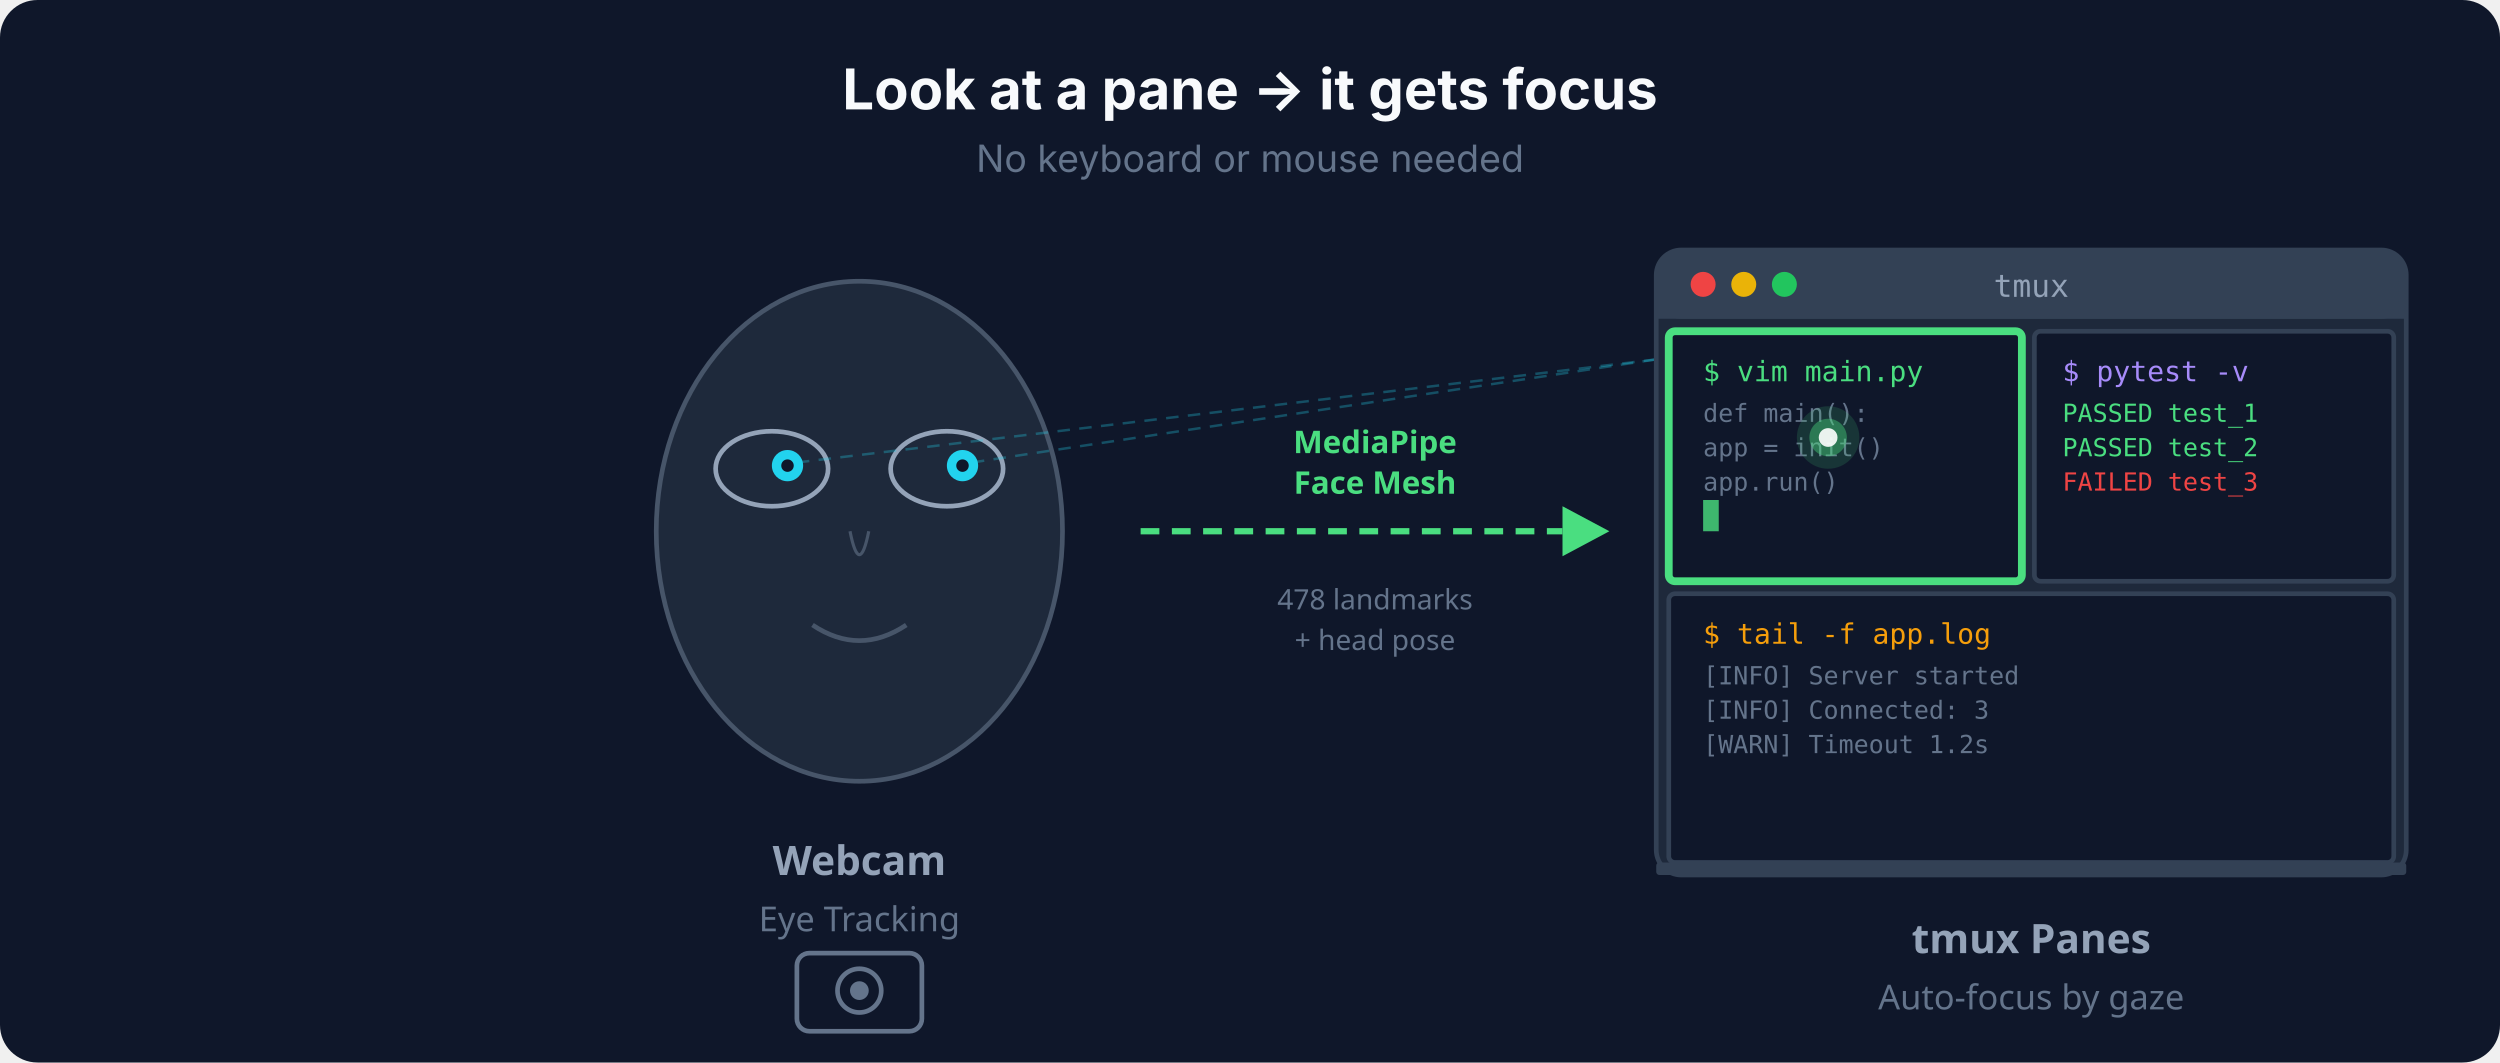
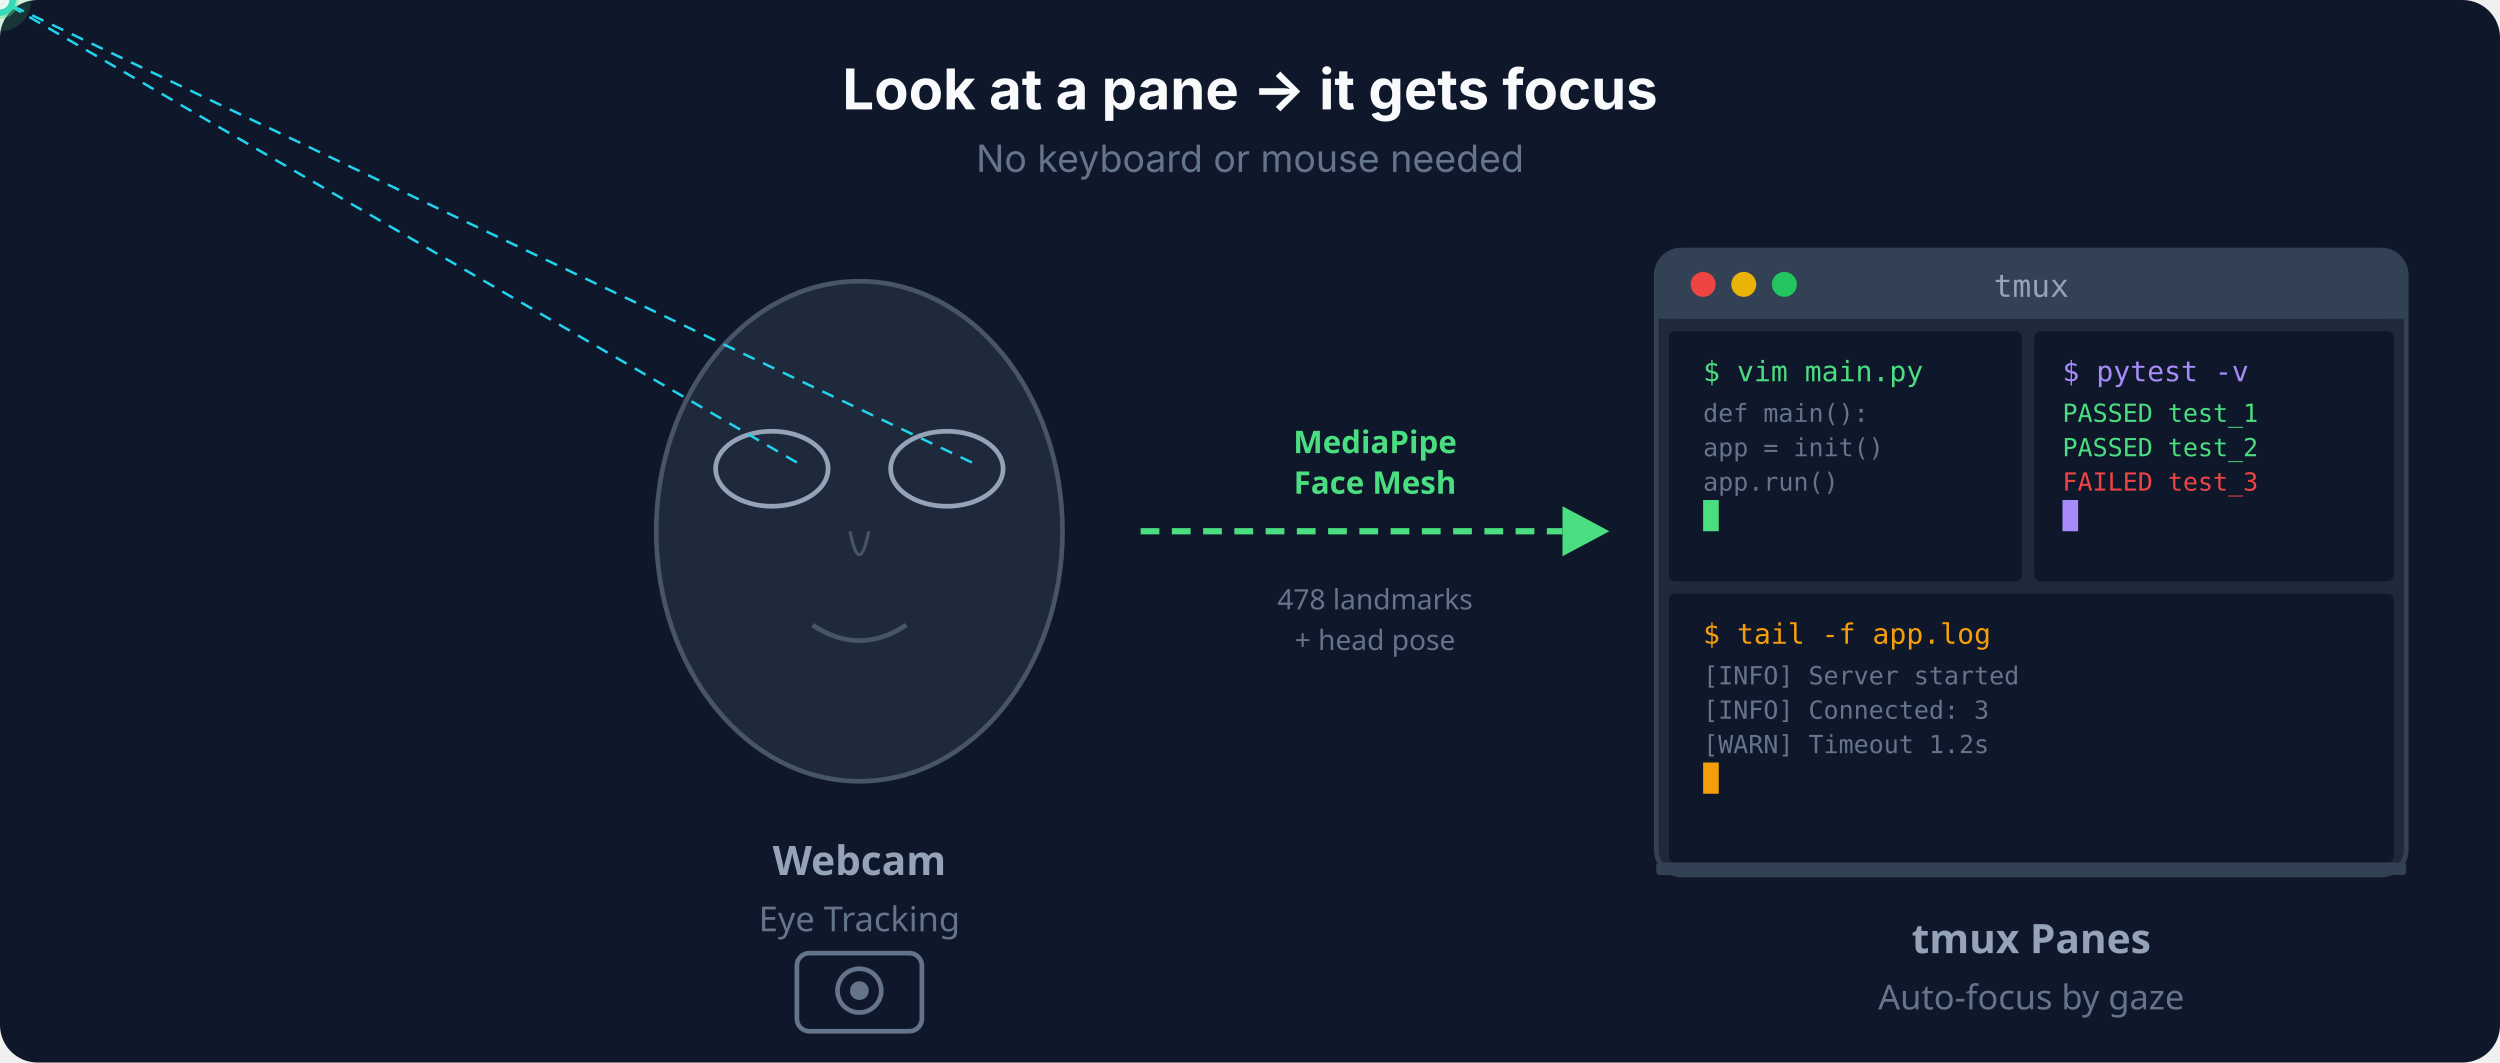
<svg xmlns="http://www.w3.org/2000/svg" viewBox="0 0 800 340">
  <rect width="800" height="340" rx="12" fill="#0f172a" />
  <text x="400" y="35" text-anchor="middle" fill="#f8fafc" font-family="system-ui, -apple-system, sans-serif" font-size="18" font-weight="700">Look at a pane → it gets focus</text>
  <text x="400" y="55" text-anchor="middle" fill="#64748b" font-family="system-ui, -apple-system, sans-serif" font-size="12">No keyboard or mouse needed</text>
  <ellipse cx="275" cy="170" rx="65" ry="80" fill="#1e293b" stroke="#475569" stroke-width="1.5" />
-   <ellipse cx="247" cy="150" rx="18" ry="12" fill="#1e293b" stroke="#94a3b8" stroke-width="1.5" />
-   <circle cx="252" cy="149" r="5" fill="#22d3ee" />
-   <circle cx="252" cy="149" r="2" fill="#0f172a" />
-   <ellipse cx="303" cy="150" rx="18" ry="12" fill="#1e293b" stroke="#94a3b8" stroke-width="1.5" />
-   <circle cx="308" cy="149" r="5" fill="#22d3ee" />
-   <circle cx="308" cy="149" r="2" fill="#0f172a" />
-   <line x1="255" y1="148" x2="530" y2="115" stroke="#22d3ee" stroke-width="0.8" opacity="0.3" stroke-dasharray="4 3" />
-   <line x1="311" y1="148" x2="530" y2="115" stroke="#22d3ee" stroke-width="0.8" opacity="0.3" stroke-dasharray="4 3" />
+   <g>
+     <ellipse cx="247" cy="150" rx="18" ry="12" fill="#1e293b" stroke="#94a3b8" stroke-width="1.5">
+       <animate attributeName="ry" values="12;12;12;1;12;12;12;12;12;12;12;1;12" dur="6s" repeatCount="indefinite" />
+     </ellipse>
+     <circle r="5" fill="#22d3ee">
+       <animate attributeName="cx" values="245;245;252;252;252;248;248;245;245" dur="8s" repeatCount="indefinite" />
+       <animate attributeName="cy" values="150;150;148;148;148;153;153;150;150" dur="8s" repeatCount="indefinite" />
+     </circle>
+     <circle r="2" fill="#0f172a">
+       <animate attributeName="cx" values="245;245;252;252;252;248;248;245;245" dur="8s" repeatCount="indefinite" />
+       <animate attributeName="cy" values="150;150;148;148;148;153;153;150;150" dur="8s" repeatCount="indefinite" />
+     </circle>
+   </g>
+   <g>
+     <ellipse cx="303" cy="150" rx="18" ry="12" fill="#1e293b" stroke="#94a3b8" stroke-width="1.5">
+       <animate attributeName="ry" values="12;12;12;1;12;12;12;12;12;12;12;1;12" dur="6s" repeatCount="indefinite" />
+     </ellipse>
+     <circle r="5" fill="#22d3ee">
+       <animate attributeName="cx" values="301;301;310;310;310;305;305;301;301" dur="8s" repeatCount="indefinite" />
+       <animate attributeName="cy" values="150;150;148;148;148;153;153;150;150" dur="8s" repeatCount="indefinite" />
+     </circle>
+     <circle r="2" fill="#0f172a">
+       <animate attributeName="cx" values="301;301;310;310;310;305;305;301;301" dur="8s" repeatCount="indefinite" />
+       <animate attributeName="cy" values="150;150;148;148;148;153;153;150;150" dur="8s" repeatCount="indefinite" />
+     </circle>
+   </g>
+   <line x1="255" y1="148" stroke="#22d3ee" stroke-width="0.8" stroke-dasharray="4 3">
+     <animate attributeName="opacity" values="0.3;0.3;0.5;0.5;0.5;0.4;0.4;0.3;0.3" dur="8s" repeatCount="indefinite" />
+     <animate attributeName="x2" values="570;570;700;700;700;640;640;570;570" dur="8s" repeatCount="indefinite" />
+     <animate attributeName="y2" values="130;130;130;130;130;230;230;130;130" dur="8s" repeatCount="indefinite" />
+   </line>
+   <line x1="311" y1="148" stroke="#22d3ee" stroke-width="0.8" stroke-dasharray="4 3">
+     <animate attributeName="opacity" values="0.3;0.3;0.5;0.5;0.5;0.4;0.4;0.3;0.3" dur="8s" repeatCount="indefinite" />
+     <animate attributeName="x2" values="570;570;700;700;700;640;640;570;570" dur="8s" repeatCount="indefinite" />
+     <animate attributeName="y2" values="130;130;130;130;130;230;230;130;130" dur="8s" repeatCount="indefinite" />
+   </line>
  <path d="M272 170 Q275 185 278 170" fill="none" stroke="#475569" stroke-width="1" />
  <path d="M260 200 Q275 210 290 200" fill="none" stroke="#475569" stroke-width="1.5" />
  <text x="275" y="280" text-anchor="middle" fill="#94a3b8" font-family="system-ui, sans-serif" font-size="13" font-weight="600">Webcam</text>
  <text x="275" y="298" text-anchor="middle" fill="#64748b" font-family="system-ui, sans-serif" font-size="11">Eye Tracking</text>
  <rect x="255" y="305" width="40" height="25" rx="4" fill="none" stroke="#64748b" stroke-width="1.5" />
  <circle cx="275" cy="317" r="7" fill="none" stroke="#64748b" stroke-width="1.5" />
  <circle cx="275" cy="317" r="3" fill="#64748b" />
-   <line x1="365" y1="170" x2="500" y2="170" stroke="#4ade80" stroke-width="2" stroke-dasharray="6 4" />
+   <line x1="365" y1="170" x2="500" y2="170" stroke="#4ade80" stroke-width="2" stroke-dasharray="6 4">
+     <animate attributeName="stroke-dashoffset" values="20;0" dur="1s" repeatCount="indefinite" />
+   </line>
  <polygon points="500,162 515,170 500,178" fill="#4ade80" />
  <text x="440" y="145" text-anchor="middle" fill="#4ade80" font-family="system-ui, sans-serif" font-size="10" font-weight="600">MediaPipe</text>
  <text x="440" y="158" text-anchor="middle" fill="#4ade80" font-family="system-ui, sans-serif" font-size="10" font-weight="600">Face Mesh</text>
  <text x="440" y="195" text-anchor="middle" fill="#64748b" font-family="system-ui, sans-serif" font-size="9">478 landmarks</text>
  <text x="440" y="208" text-anchor="middle" fill="#64748b" font-family="system-ui, sans-serif" font-size="9">+ head pose</text>
  <rect x="530" y="80" width="240" height="200" rx="8" fill="#1e293b" stroke="#334155" stroke-width="1.5" />
  <rect x="530" y="80" width="240" height="22" rx="8" fill="#334155" />
  <rect x="530" y="94" width="240" height="8" fill="#334155" />
  <circle cx="545" cy="91" r="4" fill="#ef4444" />
  <circle cx="558" cy="91" r="4" fill="#eab308" />
  <circle cx="571" cy="91" r="4" fill="#22c55e" />
  <text x="650" y="95" text-anchor="middle" fill="#94a3b8" font-family="monospace" font-size="10">tmux</text>
-   <rect x="534" y="106" width="113" height="80" rx="2" fill="#0f172a" stroke="#4ade80" stroke-width="2.5" />
+   <rect x="534" y="106" width="113" height="80" rx="2" fill="#0f172a" stroke-width="1.5">
+     <animate attributeName="stroke" values="#4ade80;#4ade80;#334155;#334155;#334155;#334155;#334155;#4ade80;#4ade80" dur="8s" repeatCount="indefinite" />
+     <animate attributeName="stroke-width" values="2.5;2.5;1.5;1.5;1.5;1.5;1.5;2.5;2.5" dur="8s" repeatCount="indefinite" />
+   </rect>
  <text x="545" y="122" fill="#4ade80" font-family="monospace" font-size="9">$ vim main.py</text>
  <text x="545" y="135" fill="#64748b" font-family="monospace" font-size="8">def main():</text>
  <text x="545" y="146" fill="#64748b" font-family="monospace" font-size="8">  app = init()</text>
  <text x="545" y="157" fill="#64748b" font-family="monospace" font-size="8">  app.run()</text>
-   <rect x="545" y="160" width="5" height="10" fill="#4ade80" opacity="0.8" />
-   <rect x="651" y="106" width="115" height="80" rx="2" fill="#0f172a" stroke="#334155" stroke-width="1.5" />
+   <rect x="545" y="160" width="5" height="10" fill="#4ade80">
+     <animate attributeName="opacity" values="0.8;0.8;0;0;0;0;0;0.8;0.8" dur="8s" repeatCount="indefinite" />
+   </rect>
+   <rect x="651" y="106" width="115" height="80" rx="2" fill="#0f172a" stroke-width="1.5">
+     <animate attributeName="stroke" values="#334155;#334155;#4ade80;#4ade80;#4ade80;#334155;#334155;#334155;#334155" dur="8s" repeatCount="indefinite" />
+     <animate attributeName="stroke-width" values="1.5;1.5;2.5;2.5;2.5;1.5;1.5;1.5;1.5" dur="8s" repeatCount="indefinite" />
+   </rect>
  <text x="660" y="122" fill="#a78bfa" font-family="monospace" font-size="9">$ pytest -v</text>
  <text x="660" y="135" fill="#4ade80" font-family="monospace" font-size="8">PASSED test_1</text>
  <text x="660" y="146" fill="#4ade80" font-family="monospace" font-size="8">PASSED test_2</text>
  <text x="660" y="157" fill="#ef4444" font-family="monospace" font-size="8">FAILED test_3</text>
-   <rect x="534" y="190" width="232" height="86" rx="2" fill="#0f172a" stroke="#334155" stroke-width="1.5" />
+   <rect x="660" y="160" width="5" height="10" fill="#a78bfa">
+     <animate attributeName="opacity" values="0;0;0.8;0.8;0.8;0;0;0;0" dur="8s" repeatCount="indefinite" />
+   </rect>
+   <rect x="534" y="190" width="232" height="86" rx="2" fill="#0f172a" stroke-width="1.5">
+     <animate attributeName="stroke" values="#334155;#334155;#334155;#334155;#334155;#4ade80;#4ade80;#334155;#334155" dur="8s" repeatCount="indefinite" />
+     <animate attributeName="stroke-width" values="1.5;1.5;1.5;1.5;1.5;2.5;2.5;1.5;1.5" dur="8s" repeatCount="indefinite" />
+   </rect>
  <text x="545" y="206" fill="#f59e0b" font-family="monospace" font-size="9">$ tail -f app.log</text>
  <text x="545" y="219" fill="#64748b" font-family="monospace" font-size="8">[INFO] Server started</text>
  <text x="545" y="230" fill="#64748b" font-family="monospace" font-size="8">[INFO] Connected: 3</text>
  <text x="545" y="241" fill="#64748b" font-family="monospace" font-size="8">[WARN] Timeout 1.2s</text>
-   <circle cx="585" cy="140" r="10" fill="#4ade80" opacity="0.15" />
-   <circle cx="585" cy="140" r="6" fill="#4ade80" opacity="0.4" />
-   <circle cx="585" cy="140" r="3" fill="#fff" opacity="0.9" />
+   <rect x="545" y="244" width="5" height="10" fill="#f59e0b">
+     <animate attributeName="opacity" values="0;0;0;0;0;0.8;0.8;0;0" dur="8s" repeatCount="indefinite" />
+   </rect>
+   <circle r="10" fill="#4ade80" opacity="0.15">
+     <animate attributeName="cx" values="575;575;700;700;700;640;640;575;575" dur="8s" repeatCount="indefinite" />
+     <animate attributeName="cy" values="140;140;140;140;140;230;230;140;140" dur="8s" repeatCount="indefinite" />
+     <animate attributeName="r" values="10;14;10;14;10;14;10;14;10" dur="2s" repeatCount="indefinite" />
+   </circle>
+   <circle r="6" fill="#4ade80" opacity="0.4">
+     <animate attributeName="cx" values="575;575;700;700;700;640;640;575;575" dur="8s" repeatCount="indefinite" />
+     <animate attributeName="cy" values="140;140;140;140;140;230;230;140;140" dur="8s" repeatCount="indefinite" />
+   </circle>
+   <circle r="3" fill="#ffffff" opacity="0.9">
+     <animate attributeName="cx" values="575;575;700;700;700;640;640;575;575" dur="8s" repeatCount="indefinite" />
+     <animate attributeName="cy" values="140;140;140;140;140;230;230;140;140" dur="8s" repeatCount="indefinite" />
+   </circle>
  <rect x="530" y="276" width="240" height="4" rx="1" fill="#334155" />
  <text x="650" y="305" text-anchor="middle" fill="#94a3b8" font-family="system-ui, sans-serif" font-size="13" font-weight="600">tmux Panes</text>
  <text x="650" y="323" text-anchor="middle" fill="#64748b" font-family="system-ui, sans-serif" font-size="11">Auto-focus by gaze</text>
</svg>
